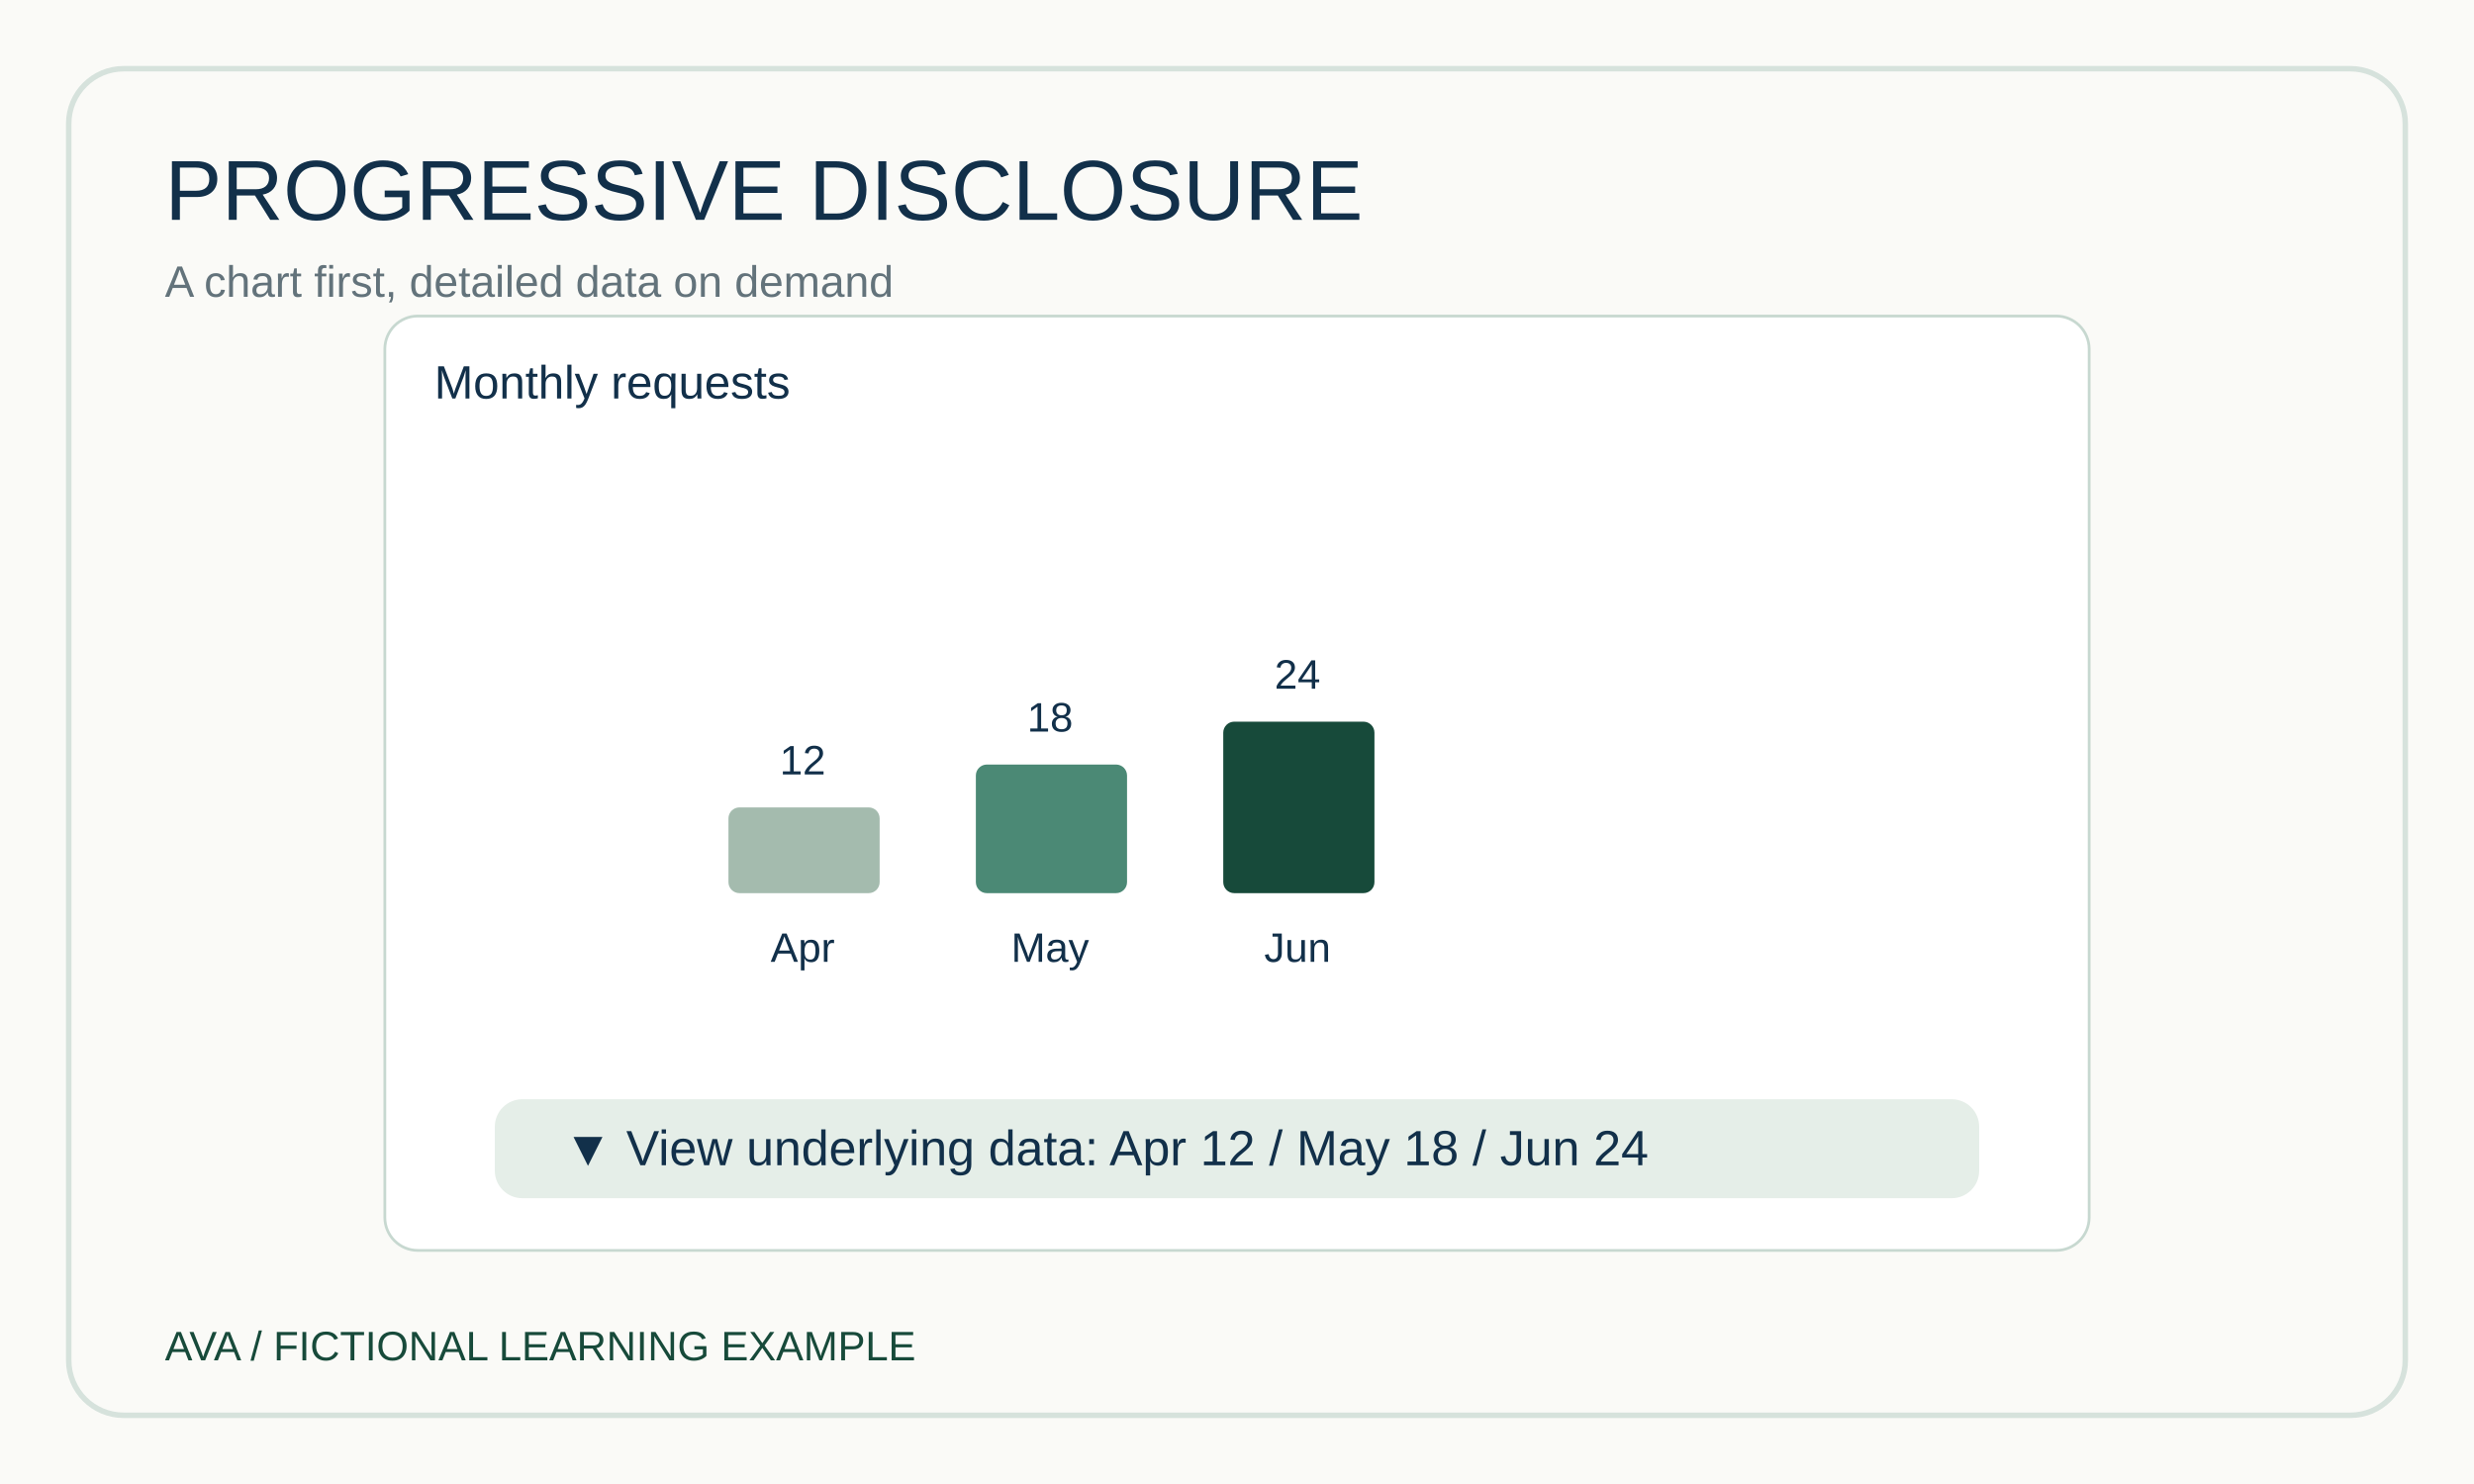
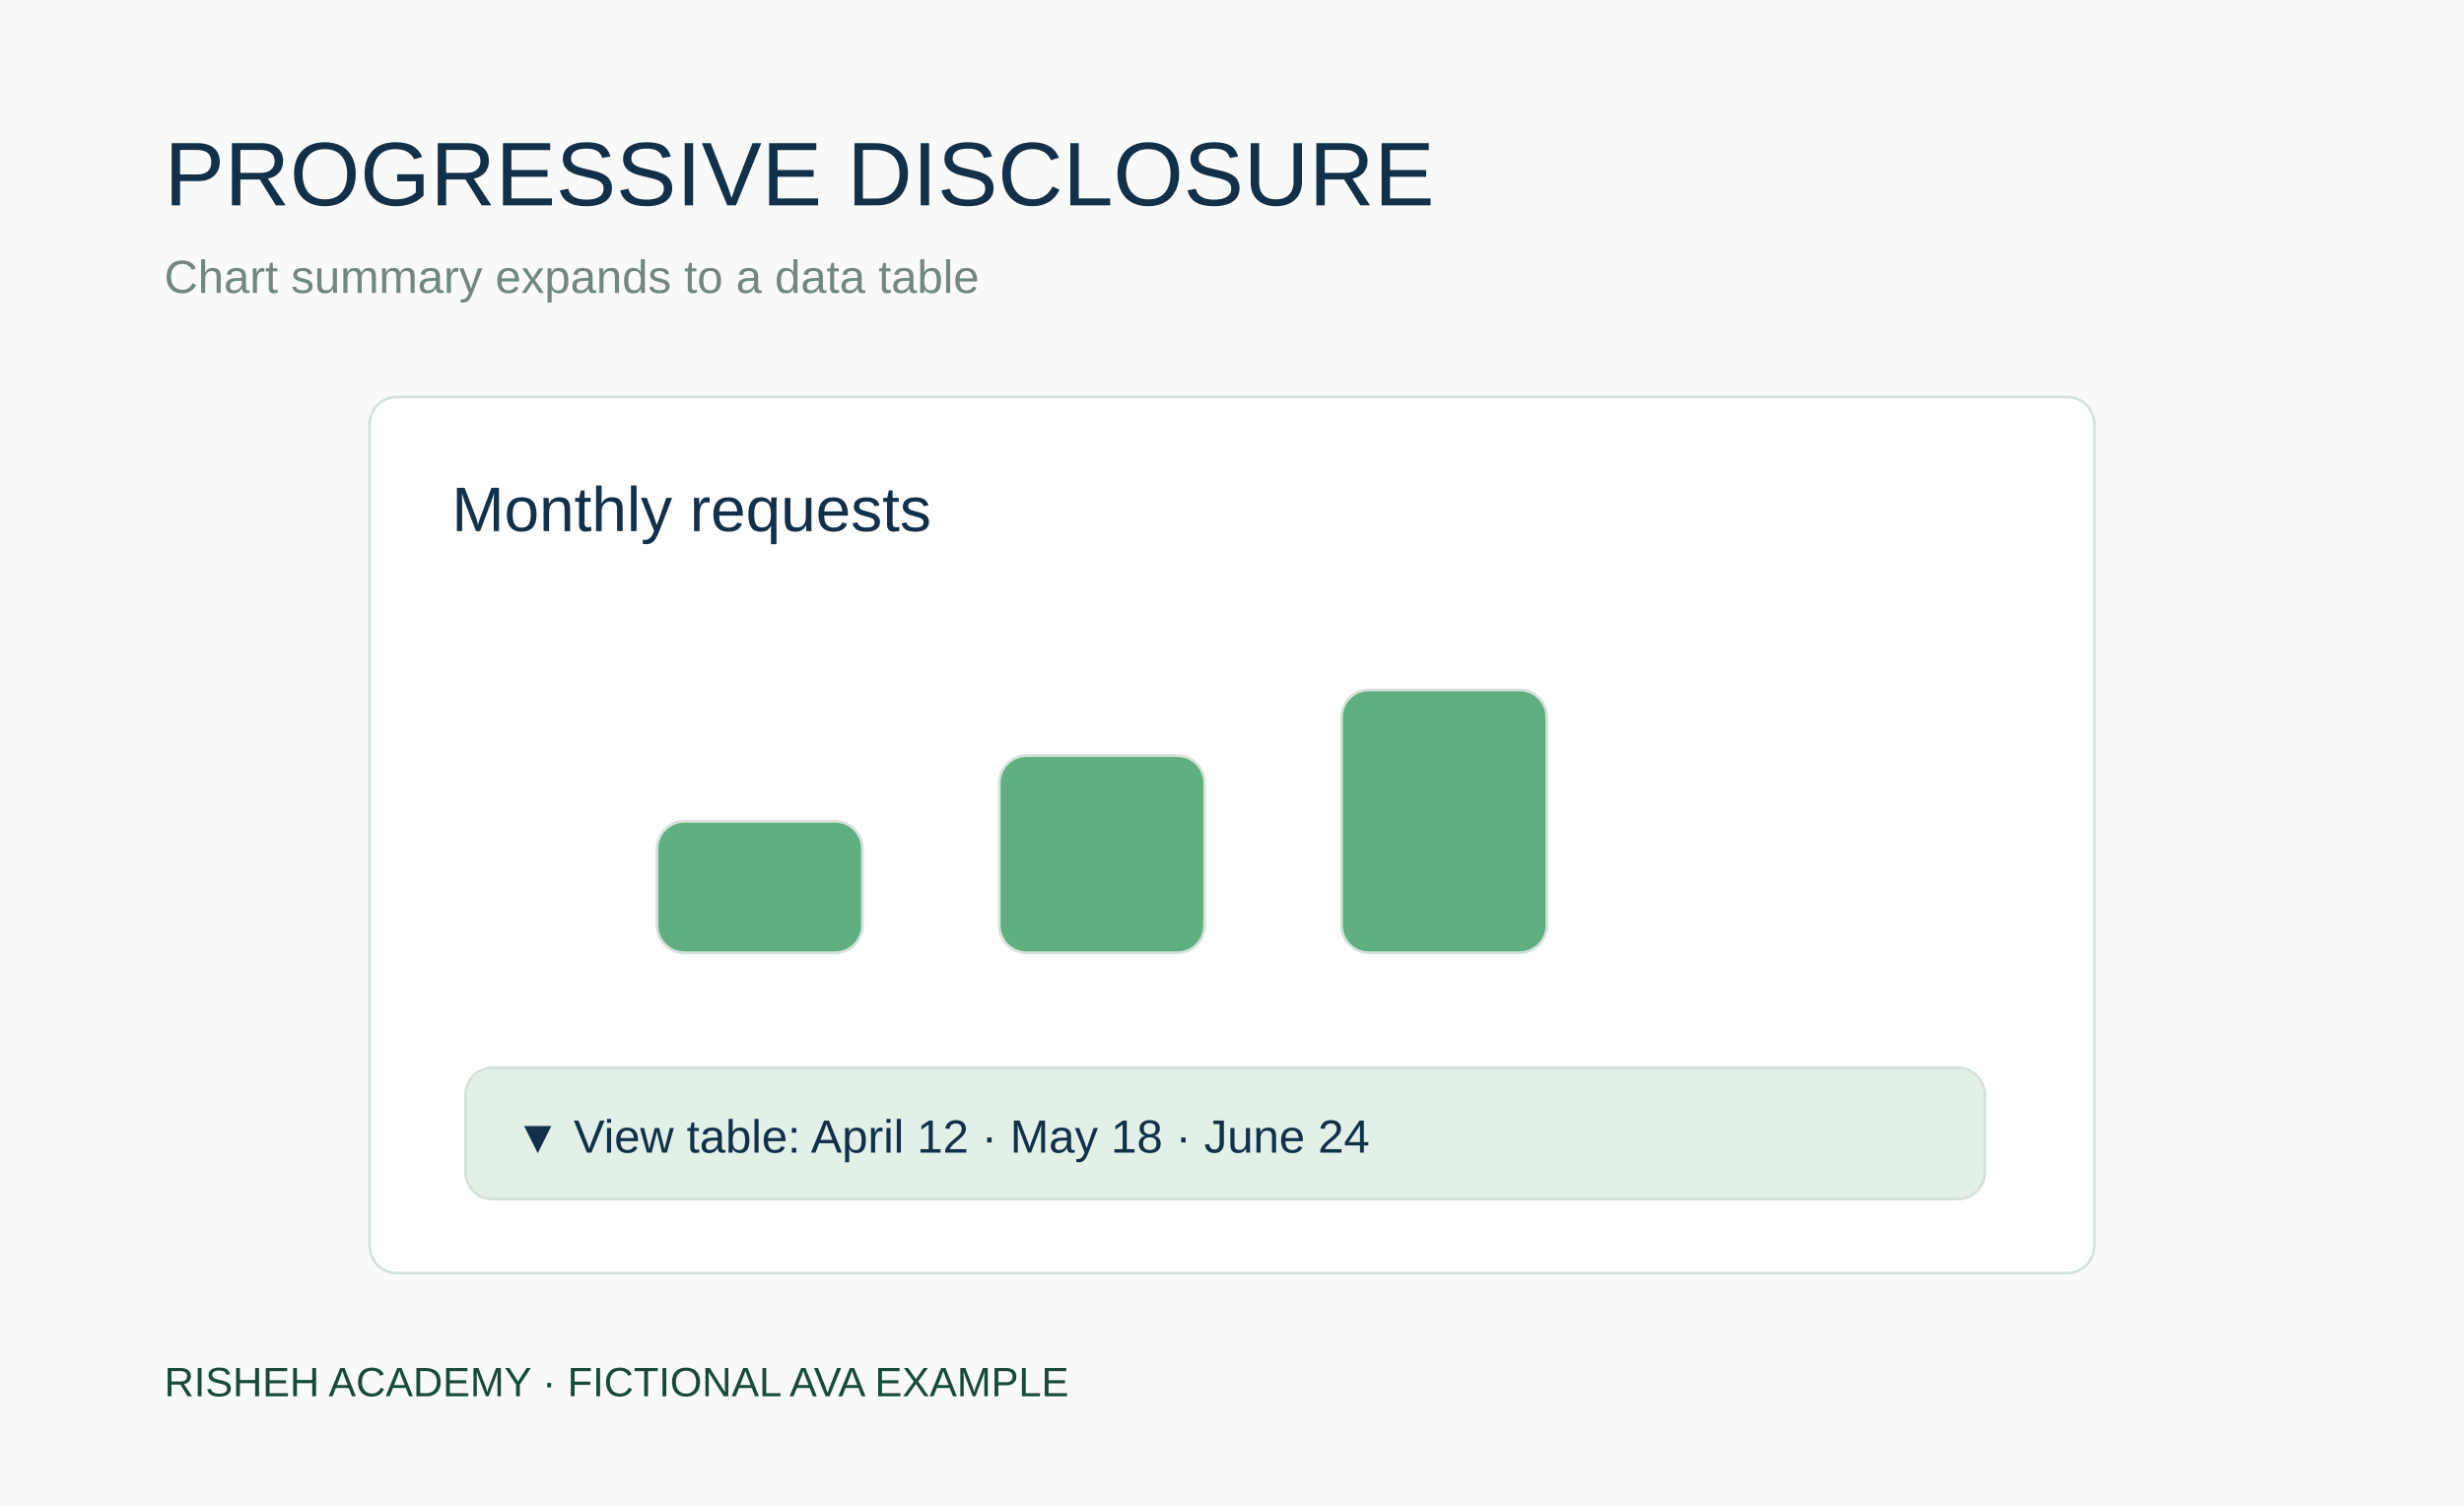
- <svg xmlns="http://www.w3.org/2000/svg" viewBox="0 0 900 540" role="img" aria-labelledby="title description">
-   <rect width="900" height="540" fill="#FAFAF7" />
-   <rect x="25" y="25" width="850" height="490" rx="20" fill="none" stroke="#D6E2DC" stroke-width="2" />
-   <text x="60" y="80" font-family="Arial,sans-serif" font-size="31" fill="#12304A" text-anchor="start">PROGRESSIVE DISCLOSURE</text>
-   <text x="60" y="108" font-family="Arial,sans-serif" font-size="16" fill="#63737B" text-anchor="start">A chart first, detailed data on demand</text>
-   <rect x="140" y="115" width="620" height="340" rx="12" fill="#FFFFFF" stroke="#C7D8D0" />
-   <text x="158" y="145" font-family="Arial,sans-serif" font-size="17" fill="#12304A" text-anchor="start">Monthly requests</text>
-   <rect x="265" y="293.8" width="55" height="31.2" rx="4" fill="#A4BBAE" stroke="none" />
-   <text x="292" y="350" font-family="Arial,sans-serif" font-size="15" fill="#12304A" text-anchor="middle">Apr</text>
-   <text x="292" y="281.8" font-family="Arial,sans-serif" font-size="15" fill="#12304A" text-anchor="middle">12</text>
-   <rect x="355" y="278.2" width="55" height="46.8" rx="4" fill="#4B8975" stroke="none" />
-   <text x="382" y="350" font-family="Arial,sans-serif" font-size="15" fill="#12304A" text-anchor="middle">May</text>
-   <text x="382" y="266.2" font-family="Arial,sans-serif" font-size="15" fill="#12304A" text-anchor="middle">18</text>
-   <rect x="445" y="262.6" width="55" height="62.4" rx="4" fill="#174A3A" stroke="none" />
-   <text x="472" y="350" font-family="Arial,sans-serif" font-size="15" fill="#12304A" text-anchor="middle">Jun</text>
-   <text x="472" y="250.6" font-family="Arial,sans-serif" font-size="15" fill="#12304A" text-anchor="middle">24</text>
-   <rect x="180" y="400" width="540" height="36" rx="10" fill="#E5EEE8" stroke="none" />
-   <text x="205" y="424" font-family="Arial,sans-serif" font-size="18" fill="#12304A" text-anchor="start">▼ View underlying data: Apr 12 / May 18 / Jun 24</text>
-   <text x="60" y="495" font-family="Arial,sans-serif" font-size="15" fill="#174A3A" text-anchor="start">AVA / FICTIONAL LEARNING EXAMPLE</text>
+ <svg xmlns="http://www.w3.org/2000/svg" viewBox="0 0 900 550" role="img" aria-label="Progressive disclosure realistic educational example">
+   <rect width="900" height="550" fill="#FAFBF9" />
+   <text x="60" y="75" font-size="33" fill="#12304A" font-family="Arial">PROGRESSIVE DISCLOSURE</text>
+   <text x="60" y="107" font-size="17" fill="#738781" font-family="Arial">Chart summary expands to a data table</text>
+   <rect x="135" y="145" width="630" height="320" rx="10" fill="#fff" stroke="#D5E1DB" />
+   <text x="165" y="194" font-size="23" fill="#12304A" font-family="Arial">Monthly requests</text>
+   <rect x="240" y="300" width="75" height="48" rx="10" fill="#5FAF80" stroke="#D5E1DB" />
+   <rect x="365" y="276" width="75" height="72" rx="10" fill="#5FAF80" stroke="#D5E1DB" />
+   <rect x="490" y="252" width="75" height="96" rx="10" fill="#5FAF80" stroke="#D5E1DB" />
+   <rect x="170" y="390" width="555" height="48" rx="10" fill="#E2F0E8" stroke="#D5E1DB" />
+   <text x="188" y="421" font-size="17" fill="#12304A" font-family="Arial">▼  View table: April 12 · May 18 · June 24</text>
+   <text x="60" y="510" font-size="15" fill="#174A3A" font-family="Arial">RISHEH ACADEMY · FICTIONAL AVA EXAMPLE</text>
</svg>
